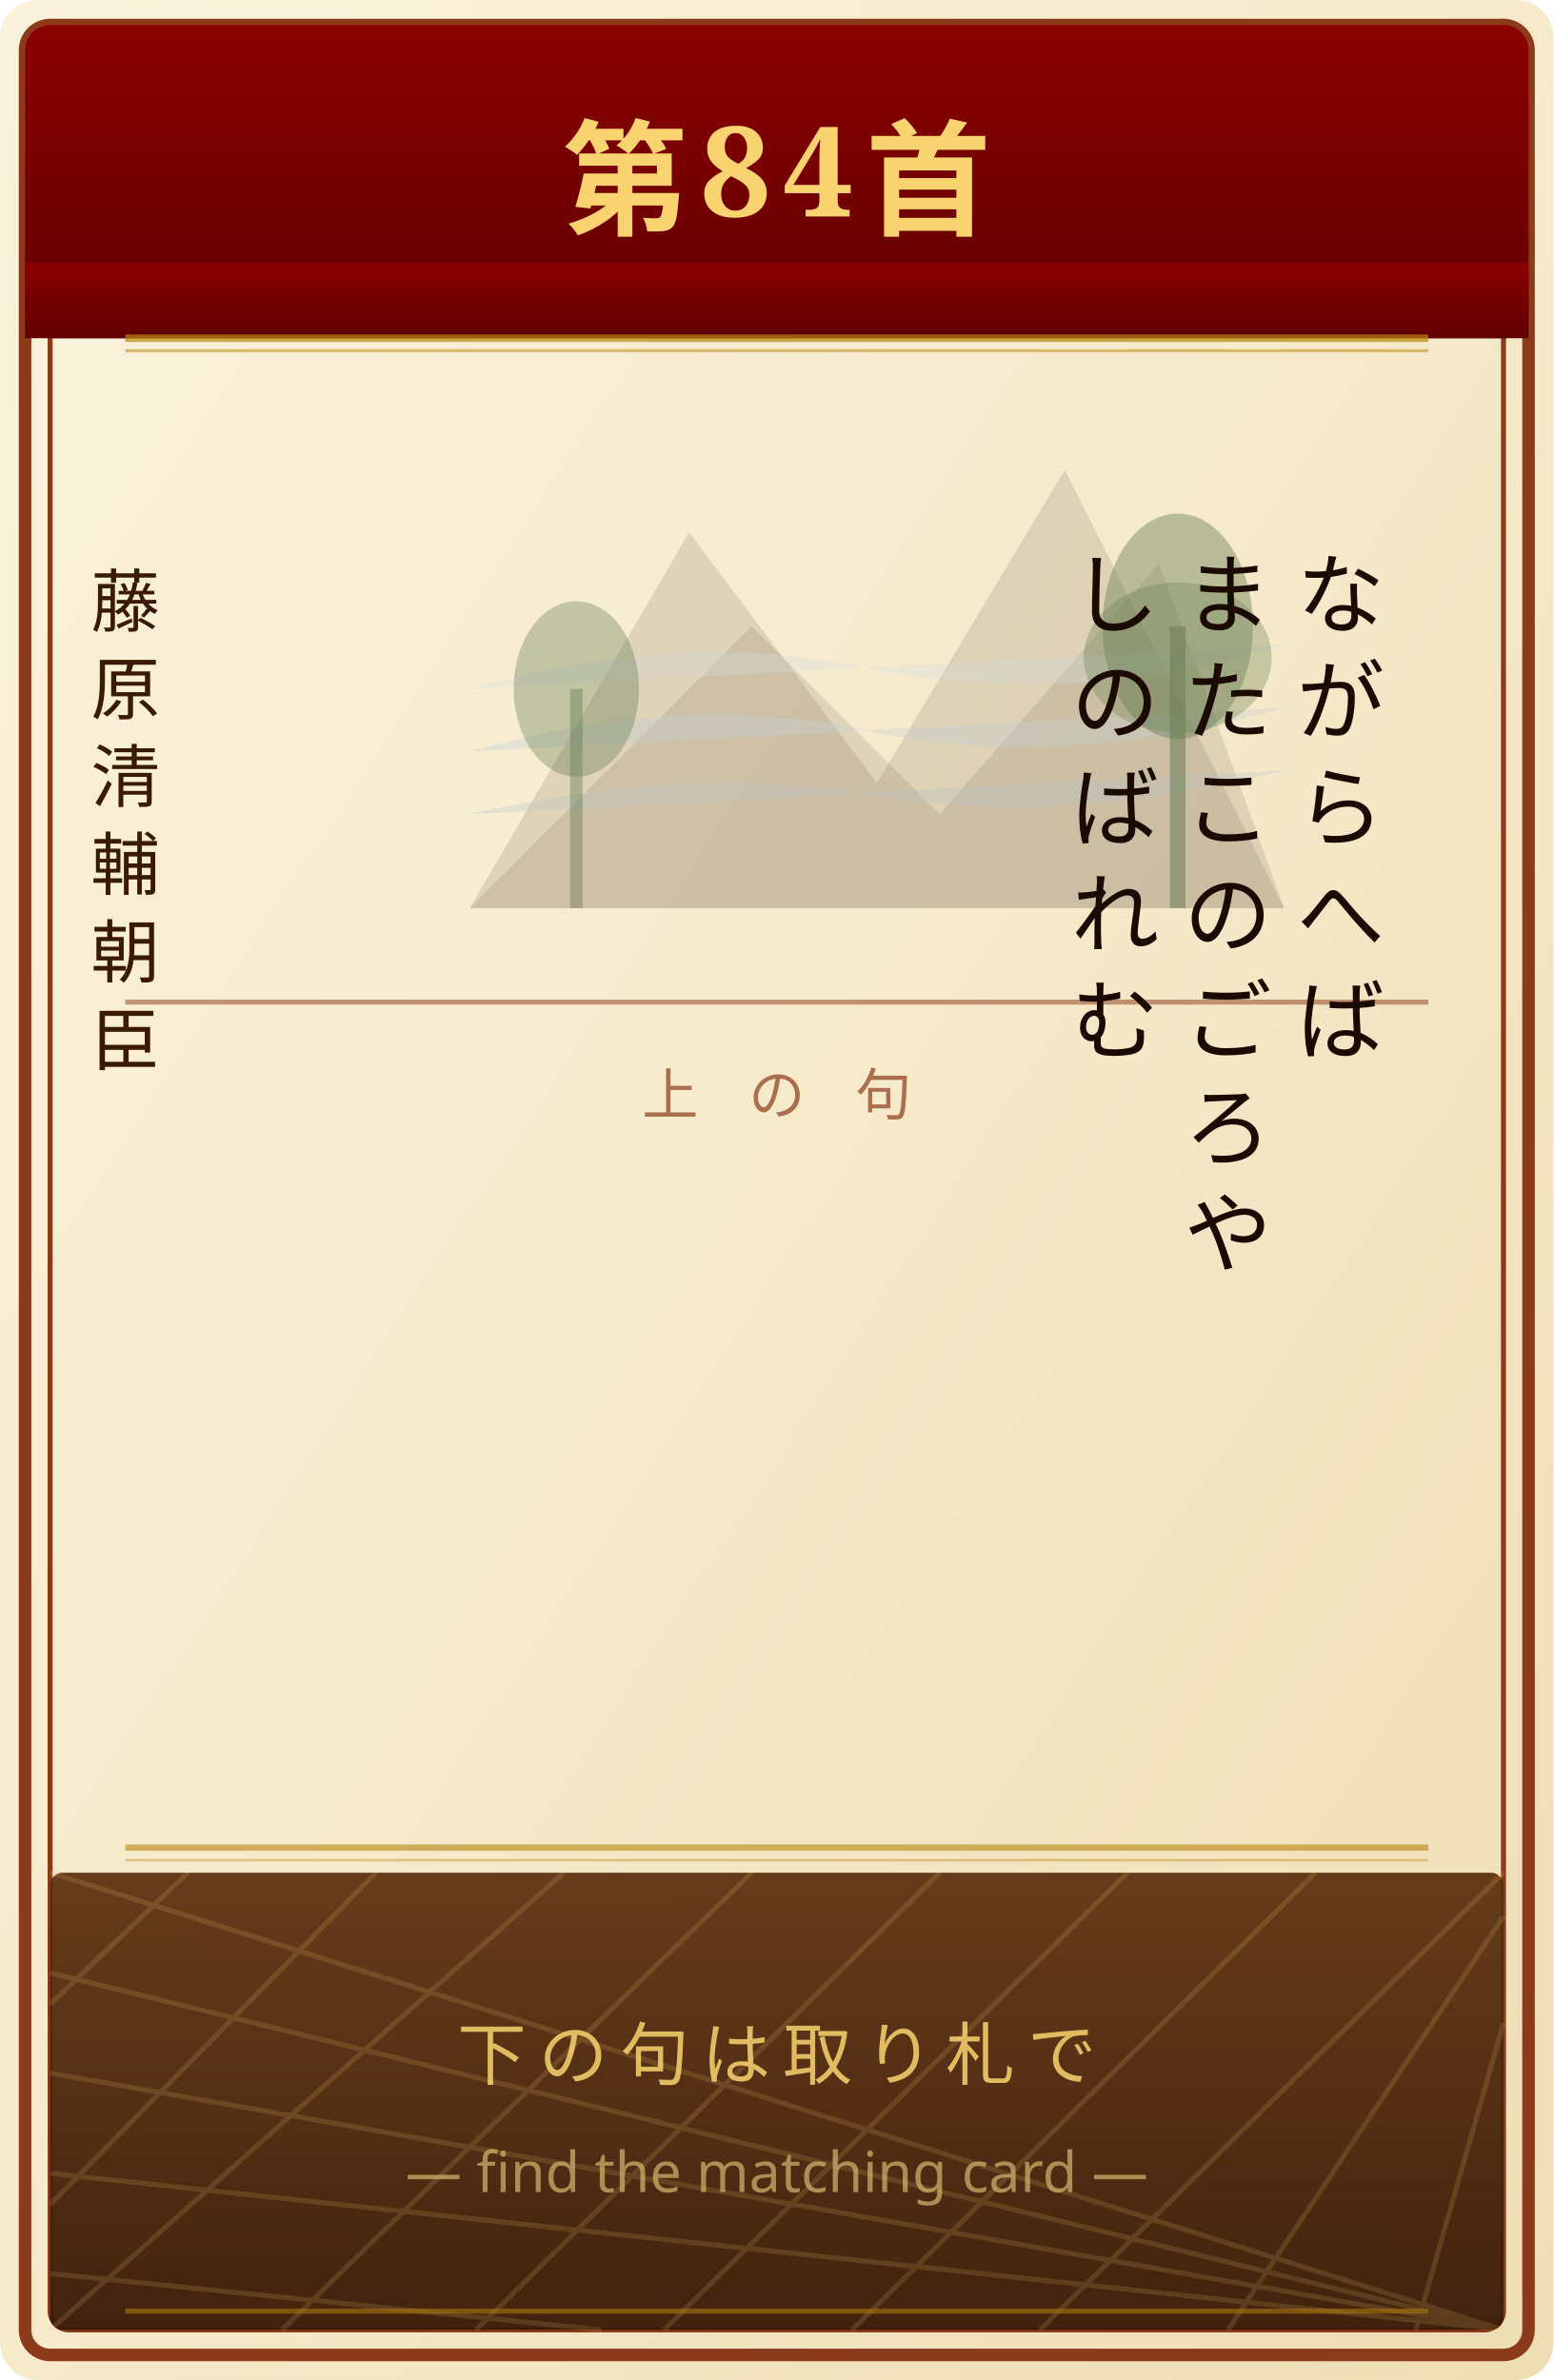
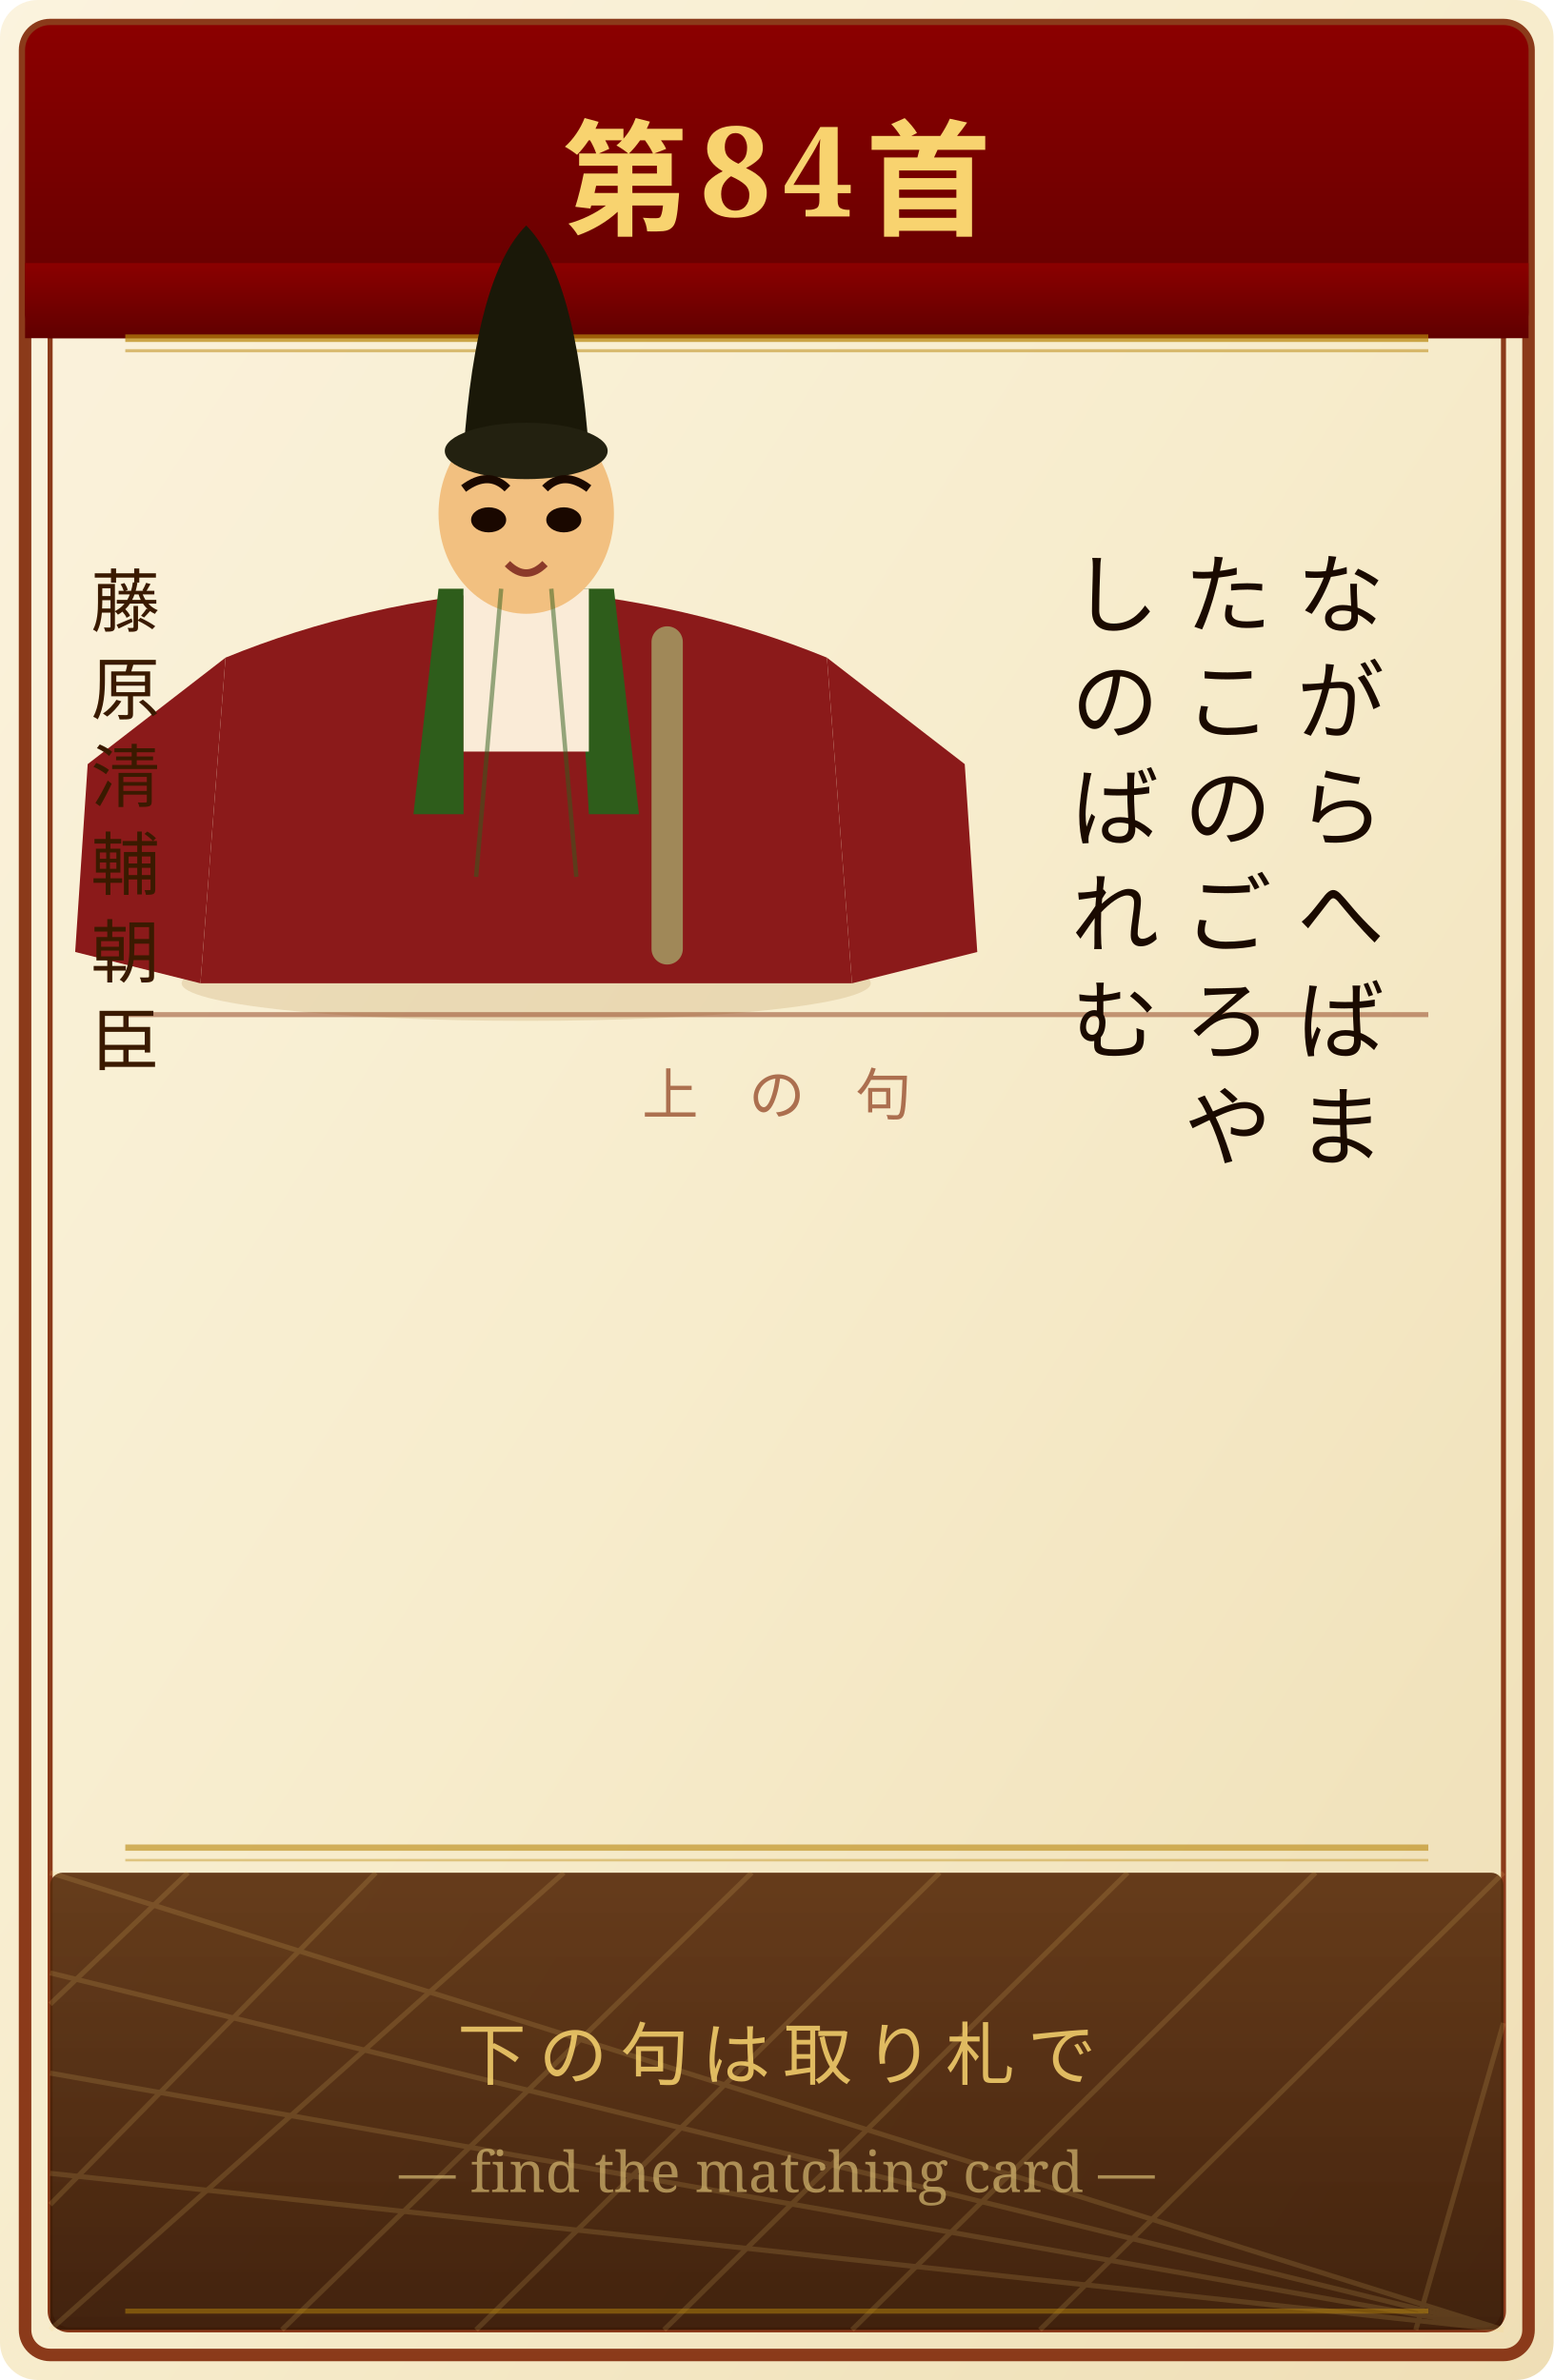
<svg xmlns="http://www.w3.org/2000/svg" viewBox="0 0 248 380" width="248" height="380">
  <defs>
    <linearGradient id="paper84" x1="0%" y1="0%" x2="100%" y2="100%">
      <stop offset="0%" style="stop-color:#fdf6e3" />
      <stop offset="50%" style="stop-color:#f9eed0" />
      <stop offset="100%" style="stop-color:#f0e0b8" />
    </linearGradient>
    <linearGradient id="hdr84" x1="0%" y1="0%" x2="0%" y2="100%">
      <stop offset="0%" style="stop-color:#8b0000" />
      <stop offset="100%" style="stop-color:#600000" />
    </linearGradient>
    <linearGradient id="mask84" x1="0%" y1="0%" x2="0%" y2="100%">
      <stop offset="0%" style="stop-color:#5a2d0c;stop-opacity:0.92" />
      <stop offset="100%" style="stop-color:#3a1a06;stop-opacity:0.96" />
    </linearGradient>
-     <filter id="aged84">
-       <feTurbulence type="fractalNoise" baseFrequency="0.65" numOctaves="3" result="noise" />
-       <feColorMatrix type="saturate" values="0" in="noise" result="grayNoise" />
-       <feBlend in="SourceGraphic" in2="grayNoise" mode="multiply" result="blended" />
-       <feComponentTransfer in="blended">
-         <feFuncA type="linear" slope="1" />
-       </feComponentTransfer>
-     </filter>
-     <clipPath id="cardClip84">
+     <clipPath id="cc84">
      <rect x="0" y="0" width="248" height="380" rx="6" />
    </clipPath>
  </defs>
-   <g clip-path="url(#cardClip84)">
+   <g clip-path="url(#cc84)">
    <rect width="248" height="380" fill="url(#paper84)" />
-     <rect width="248" height="380" fill="#c8a870" opacity="0.06" />
+     <rect width="248" height="380" fill="#c8a870" opacity="0.04" />
    <rect x="4" y="4" width="240" height="372" rx="4" fill="none" stroke="#8b3a1a" stroke-width="2" />
    <rect x="8" y="8" width="232" height="364" rx="3" fill="none" stroke="#8b3a1a" stroke-width="0.8" />
    <rect x="4" y="4" width="240" height="50" rx="4" fill="url(#hdr84)" />
    <rect x="4" y="42" width="240" height="12" fill="url(#hdr84)" />
    <text x="124" y="36" text-anchor="middle" font-family="'Hiragino Mincho ProN','Yu Mincho','MS Mincho',serif" font-size="20" fill="#f8d36f" font-weight="bold" letter-spacing="2">第84首</text>
    <line x1="20" y1="54" x2="228" y2="54" stroke="#b8860b" stroke-width="1.2" opacity="0.7" />
    <line x1="20" y1="56" x2="228" y2="56" stroke="#b8860b" stroke-width="0.5" opacity="0.5" />
-     <g opacity="0.8" transform="translate(140,95)">
-       <path d="M-65,50 L-30,-10 L0,30 L30,-20 L65,50 Z" fill="#7a6a5a" opacity="0.25" />
-       <path d="M-65,50 L-20,5 L10,35 L45,-5 L65,50 Z" fill="#6a5a4a" opacity="0.2" />
-       <path d="M-65,15 Q-30,5 0,12 Q30,18 65,8" fill="#c8d8e8" opacity="0.3" />
-       <path d="M-65,25 Q-30,15 0,22 Q30,28 65,18" fill="#b8c8d8" opacity="0.35" />
-       <path d="M-65,35 Q-30,27 0,32 Q30,37 65,28" fill="#a8b8c8" opacity="0.3" />
-       <line x1="48" y1="50" x2="48" y2="5" stroke="#3a5a2a" stroke-width="2.5" opacity="0.5" />
-       <ellipse cx="48" cy="5" rx="12" ry="18" fill="#3a5a2a" opacity="0.4" />
-       <ellipse cx="48" cy="10" rx="15" ry="12" fill="#4a6a3a" opacity="0.35" />
-       <line x1="-48" y1="50" x2="-48" y2="15" stroke="#3a5a2a" stroke-width="2" opacity="0.4" />
-       <ellipse cx="-48" cy="15" rx="10" ry="14" fill="#3a5a2a" opacity="0.35" />
+     <g transform="translate(0,0)">
+       <ellipse cx="84" cy="157" rx="55" ry="6" fill="#C8A870" opacity="0.3" />
+       <path d="M32,157 L36,105 Q58,96 84,94 Q110,96 132,105 L136,157 Z" fill="#8B1A1A" />
+       <path d="M36,105 L14,122 L12,152 L32,157 Z" fill="#8B1A1A" />
+       <path d="M132,105 L154,122 L156,152 L136,157 Z" fill="#8B1A1A" />
+       <path d="M70,94 L66,130 L74,130 L74,94 Z" fill="#2E5D1B" />
+       <path d="M92,94 L94,130 L102,130 L98,94 Z" fill="#2E5D1B" />
+       <path d="M74,94 L74,120 L94,120 L94,94 Z" fill="#FAEBD7" />
+       <ellipse cx="84" cy="82" rx="14" ry="16" fill="#F2C080" />
+       <path d="M74,72 Q76,44 84,36 Q92,44 94,72 Z" fill="#1a1808" />
+       <ellipse cx="84" cy="72" rx="13" ry="4.5" fill="#232110" />
+       <ellipse cx="78" cy="83" rx="2.8" ry="2" fill="#1a0800" />
+       <ellipse cx="90" cy="83" rx="2.8" ry="2" fill="#1a0800" />
+       <path d="M74,78 Q78,75 81,78" stroke="#1a0800" stroke-width="1.3" fill="none" />
+       <path d="M87,78 Q90,75 94,78" stroke="#1a0800" stroke-width="1.3" fill="none" />
+       <path d="M81,90 Q84,93 87,90" stroke="#8B3A2A" stroke-width="1.2" fill="none" />
+       <rect x="104" y="100" width="5" height="54" rx="2.5" fill="#A08858" />
+       <path d="M80,94 L76,140" stroke="#2E5D1B" stroke-width="0.7" opacity="0.5" />
+       <path d="M88,94 L92,140" stroke="#2E5D1B" stroke-width="0.7" opacity="0.5" />
    </g>
-     <line x1="20" y1="160" x2="228" y2="160" stroke="#8b3a1a" stroke-width="0.8" opacity="0.5" />
+     <line x1="20" y1="162" x2="228" y2="162" stroke="#8b3a1a" stroke-width="0.8" opacity="0.5" />
    <text x="124" y="178" text-anchor="middle" font-family="'Hiragino Mincho ProN','Yu Mincho','MS Mincho',serif" font-size="9" fill="#8b3a1a" opacity="0.7" letter-spacing="3">上 の 句</text>
    <text x="214" y="100" font-family="'Hiragino Mincho ProN','Yu Mincho','MS Mincho',serif" font-size="14" fill="#1a0a00" text-anchor="middle">な</text>
    <text x="214" y="117" font-family="'Hiragino Mincho ProN','Yu Mincho','MS Mincho',serif" font-size="14" fill="#1a0a00" text-anchor="middle">が</text>
    <text x="214" y="134" font-family="'Hiragino Mincho ProN','Yu Mincho','MS Mincho',serif" font-size="14" fill="#1a0a00" text-anchor="middle">ら</text>
    <text x="214" y="151" font-family="'Hiragino Mincho ProN','Yu Mincho','MS Mincho',serif" font-size="14" fill="#1a0a00" text-anchor="middle">へ</text>
    <text x="214" y="168" font-family="'Hiragino Mincho ProN','Yu Mincho','MS Mincho',serif" font-size="14" fill="#1a0a00" text-anchor="middle">ば</text>
-     <text x="196" y="100" font-family="'Hiragino Mincho ProN','Yu Mincho','MS Mincho',serif" font-size="14" fill="#1a0a00" text-anchor="middle">ま</text>
-     <text x="196" y="117" font-family="'Hiragino Mincho ProN','Yu Mincho','MS Mincho',serif" font-size="14" fill="#1a0a00" text-anchor="middle">た</text>
-     <text x="196" y="134" font-family="'Hiragino Mincho ProN','Yu Mincho','MS Mincho',serif" font-size="14" fill="#1a0a00" text-anchor="middle">こ</text>
-     <text x="196" y="151" font-family="'Hiragino Mincho ProN','Yu Mincho','MS Mincho',serif" font-size="14" fill="#1a0a00" text-anchor="middle">の</text>
-     <text x="196" y="168" font-family="'Hiragino Mincho ProN','Yu Mincho','MS Mincho',serif" font-size="14" fill="#1a0a00" text-anchor="middle">ご</text>
-     <text x="196" y="185" font-family="'Hiragino Mincho ProN','Yu Mincho','MS Mincho',serif" font-size="14" fill="#1a0a00" text-anchor="middle">ろ</text>
-     <text x="196" y="202" font-family="'Hiragino Mincho ProN','Yu Mincho','MS Mincho',serif" font-size="14" fill="#1a0a00" text-anchor="middle">や</text>
+     <text x="214" y="185" font-family="'Hiragino Mincho ProN','Yu Mincho','MS Mincho',serif" font-size="14" fill="#1a0a00" text-anchor="middle">ま</text>
+     <text x="196" y="100" font-family="'Hiragino Mincho ProN','Yu Mincho','MS Mincho',serif" font-size="14" fill="#1a0a00" text-anchor="middle">た</text>
+     <text x="196" y="117" font-family="'Hiragino Mincho ProN','Yu Mincho','MS Mincho',serif" font-size="14" fill="#1a0a00" text-anchor="middle">こ</text>
+     <text x="196" y="134" font-family="'Hiragino Mincho ProN','Yu Mincho','MS Mincho',serif" font-size="14" fill="#1a0a00" text-anchor="middle">の</text>
+     <text x="196" y="151" font-family="'Hiragino Mincho ProN','Yu Mincho','MS Mincho',serif" font-size="14" fill="#1a0a00" text-anchor="middle">ご</text>
+     <text x="196" y="168" font-family="'Hiragino Mincho ProN','Yu Mincho','MS Mincho',serif" font-size="14" fill="#1a0a00" text-anchor="middle">ろ</text>
+     <text x="196" y="185" font-family="'Hiragino Mincho ProN','Yu Mincho','MS Mincho',serif" font-size="14" fill="#1a0a00" text-anchor="middle">や</text>
    <text x="178" y="100" font-family="'Hiragino Mincho ProN','Yu Mincho','MS Mincho',serif" font-size="14" fill="#1a0a00" text-anchor="middle">し</text>
    <text x="178" y="117" font-family="'Hiragino Mincho ProN','Yu Mincho','MS Mincho',serif" font-size="14" fill="#1a0a00" text-anchor="middle">の</text>
    <text x="178" y="134" font-family="'Hiragino Mincho ProN','Yu Mincho','MS Mincho',serif" font-size="14" fill="#1a0a00" text-anchor="middle">ば</text>
    <text x="178" y="151" font-family="'Hiragino Mincho ProN','Yu Mincho','MS Mincho',serif" font-size="14" fill="#1a0a00" text-anchor="middle">れ</text>
    <text x="178" y="168" font-family="'Hiragino Mincho ProN','Yu Mincho','MS Mincho',serif" font-size="14" fill="#1a0a00" text-anchor="middle">む</text>
    <text x="20" y="100" font-family="'Hiragino Mincho ProN','Yu Mincho','MS Mincho',serif" font-size="11" fill="#3a1a00" text-anchor="middle">藤</text>
    <text x="20" y="114" font-family="'Hiragino Mincho ProN','Yu Mincho','MS Mincho',serif" font-size="11" fill="#3a1a00" text-anchor="middle">原</text>
    <text x="20" y="128" font-family="'Hiragino Mincho ProN','Yu Mincho','MS Mincho',serif" font-size="11" fill="#3a1a00" text-anchor="middle">清</text>
    <text x="20" y="142" font-family="'Hiragino Mincho ProN','Yu Mincho','MS Mincho',serif" font-size="11" fill="#3a1a00" text-anchor="middle">輔</text>
    <text x="20" y="156" font-family="'Hiragino Mincho ProN','Yu Mincho','MS Mincho',serif" font-size="11" fill="#3a1a00" text-anchor="middle">朝</text>
    <text x="20" y="170" font-family="'Hiragino Mincho ProN','Yu Mincho','MS Mincho',serif" font-size="11" fill="#3a1a00" text-anchor="middle">臣</text>
    <line x1="20" y1="295" x2="228" y2="295" stroke="#b8860b" stroke-width="1" opacity="0.6" />
    <line x1="20" y1="297" x2="228" y2="297" stroke="#b8860b" stroke-width="0.4" opacity="0.4" />
    <rect x="8" y="299" width="232" height="73" rx="2" fill="url(#mask84)" />
    <g opacity="0.15">
      <line x1="8" y1="299" x2="240" y2="372" stroke="#f8d36f" stroke-width="0.8" />
      <line x1="8" y1="315" x2="240" y2="372" stroke="#f8d36f" stroke-width="0.8" />
      <line x1="8" y1="331" x2="240" y2="372" stroke="#f8d36f" stroke-width="0.8" />
      <line x1="8" y1="347" x2="240" y2="372" stroke="#f8d36f" stroke-width="0.8" />
-       <line x1="8" y1="363" x2="96" y2="372" stroke="#f8d36f" stroke-width="0.8" />
-       <line x1="8" y1="299" x2="8" y2="299" stroke="#f8d36f" stroke-width="0.8" />
      <line x1="30" y1="299" x2="8" y2="320" stroke="#f8d36f" stroke-width="0.8" />
      <line x1="60" y1="299" x2="8" y2="352" stroke="#f8d36f" stroke-width="0.8" />
      <line x1="90" y1="299" x2="8" y2="372" stroke="#f8d36f" stroke-width="0.8" />
      <line x1="120" y1="299" x2="45" y2="372" stroke="#f8d36f" stroke-width="0.8" />
      <line x1="150" y1="299" x2="76" y2="372" stroke="#f8d36f" stroke-width="0.8" />
      <line x1="180" y1="299" x2="106" y2="372" stroke="#f8d36f" stroke-width="0.8" />
      <line x1="210" y1="299" x2="136" y2="372" stroke="#f8d36f" stroke-width="0.8" />
      <line x1="240" y1="299" x2="166" y2="372" stroke="#f8d36f" stroke-width="0.8" />
-       <line x1="240" y1="306" x2="196" y2="372" stroke="#f8d36f" stroke-width="0.8" />
      <line x1="240" y1="323" x2="226" y2="372" stroke="#f8d36f" stroke-width="0.8" />
    </g>
    <text x="124" y="332" text-anchor="middle" font-family="'Hiragino Mincho ProN','Yu Mincho','MS Mincho',serif" font-size="11" fill="#f8d36f" opacity="0.85" letter-spacing="2">下の句は取り札で</text>
-     <text x="124" y="350" text-anchor="middle" font-family="'Hiragino Mincho ProN','Yu Mincho',sans-serif" font-size="9" fill="#d4b870" opacity="0.7">— find the matching card —</text>
+     <text x="124" y="350" text-anchor="middle" font-family="'Hiragino Mincho ProN','Yu Mincho','MS Mincho',serif" font-size="9" fill="#d4b870" opacity="0.7">— find the matching card —</text>
    <line x1="20" y1="369" x2="228" y2="369" stroke="#b8860b" stroke-width="0.8" opacity="0.5" />
  </g>
</svg>
